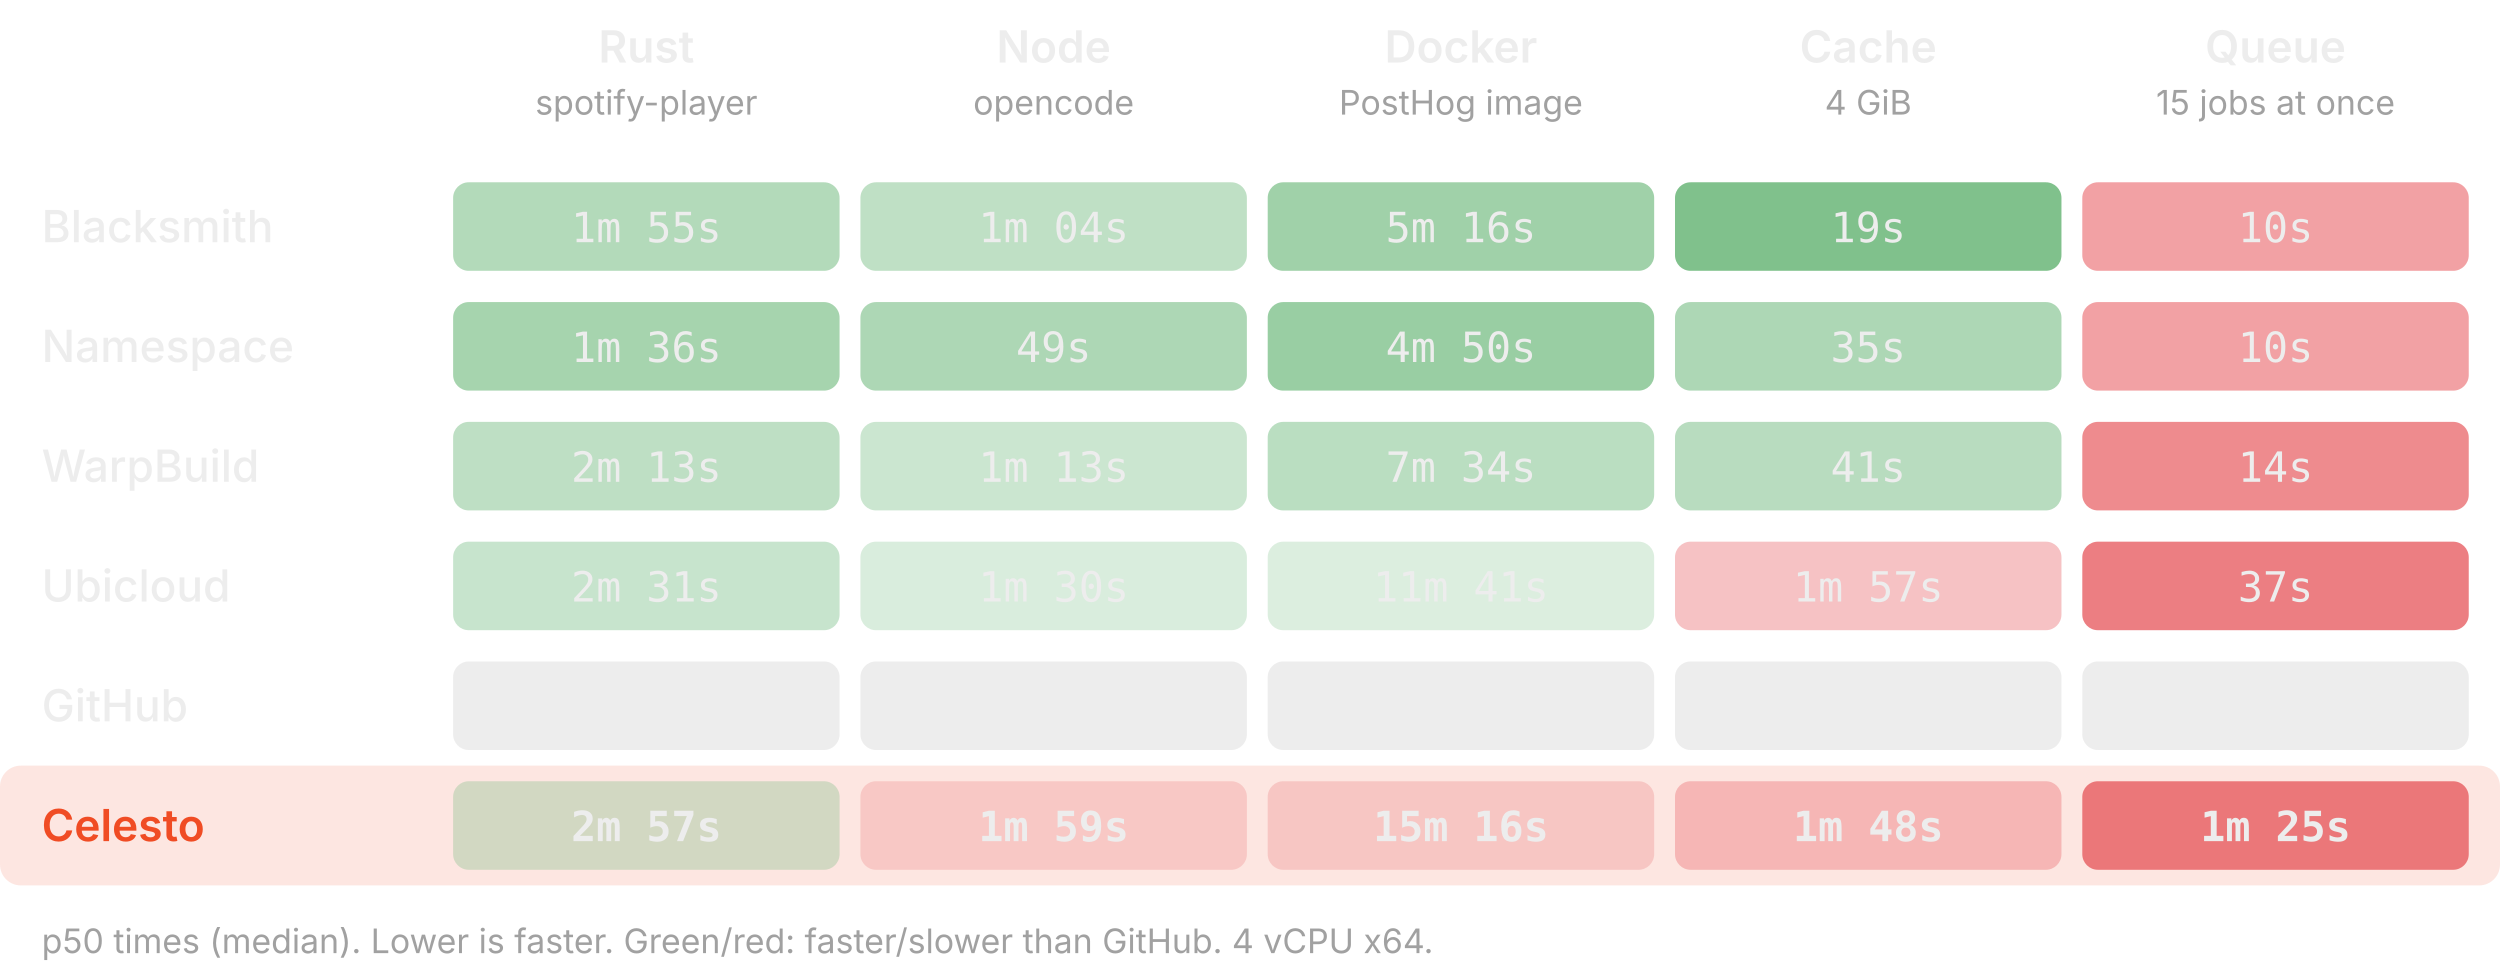
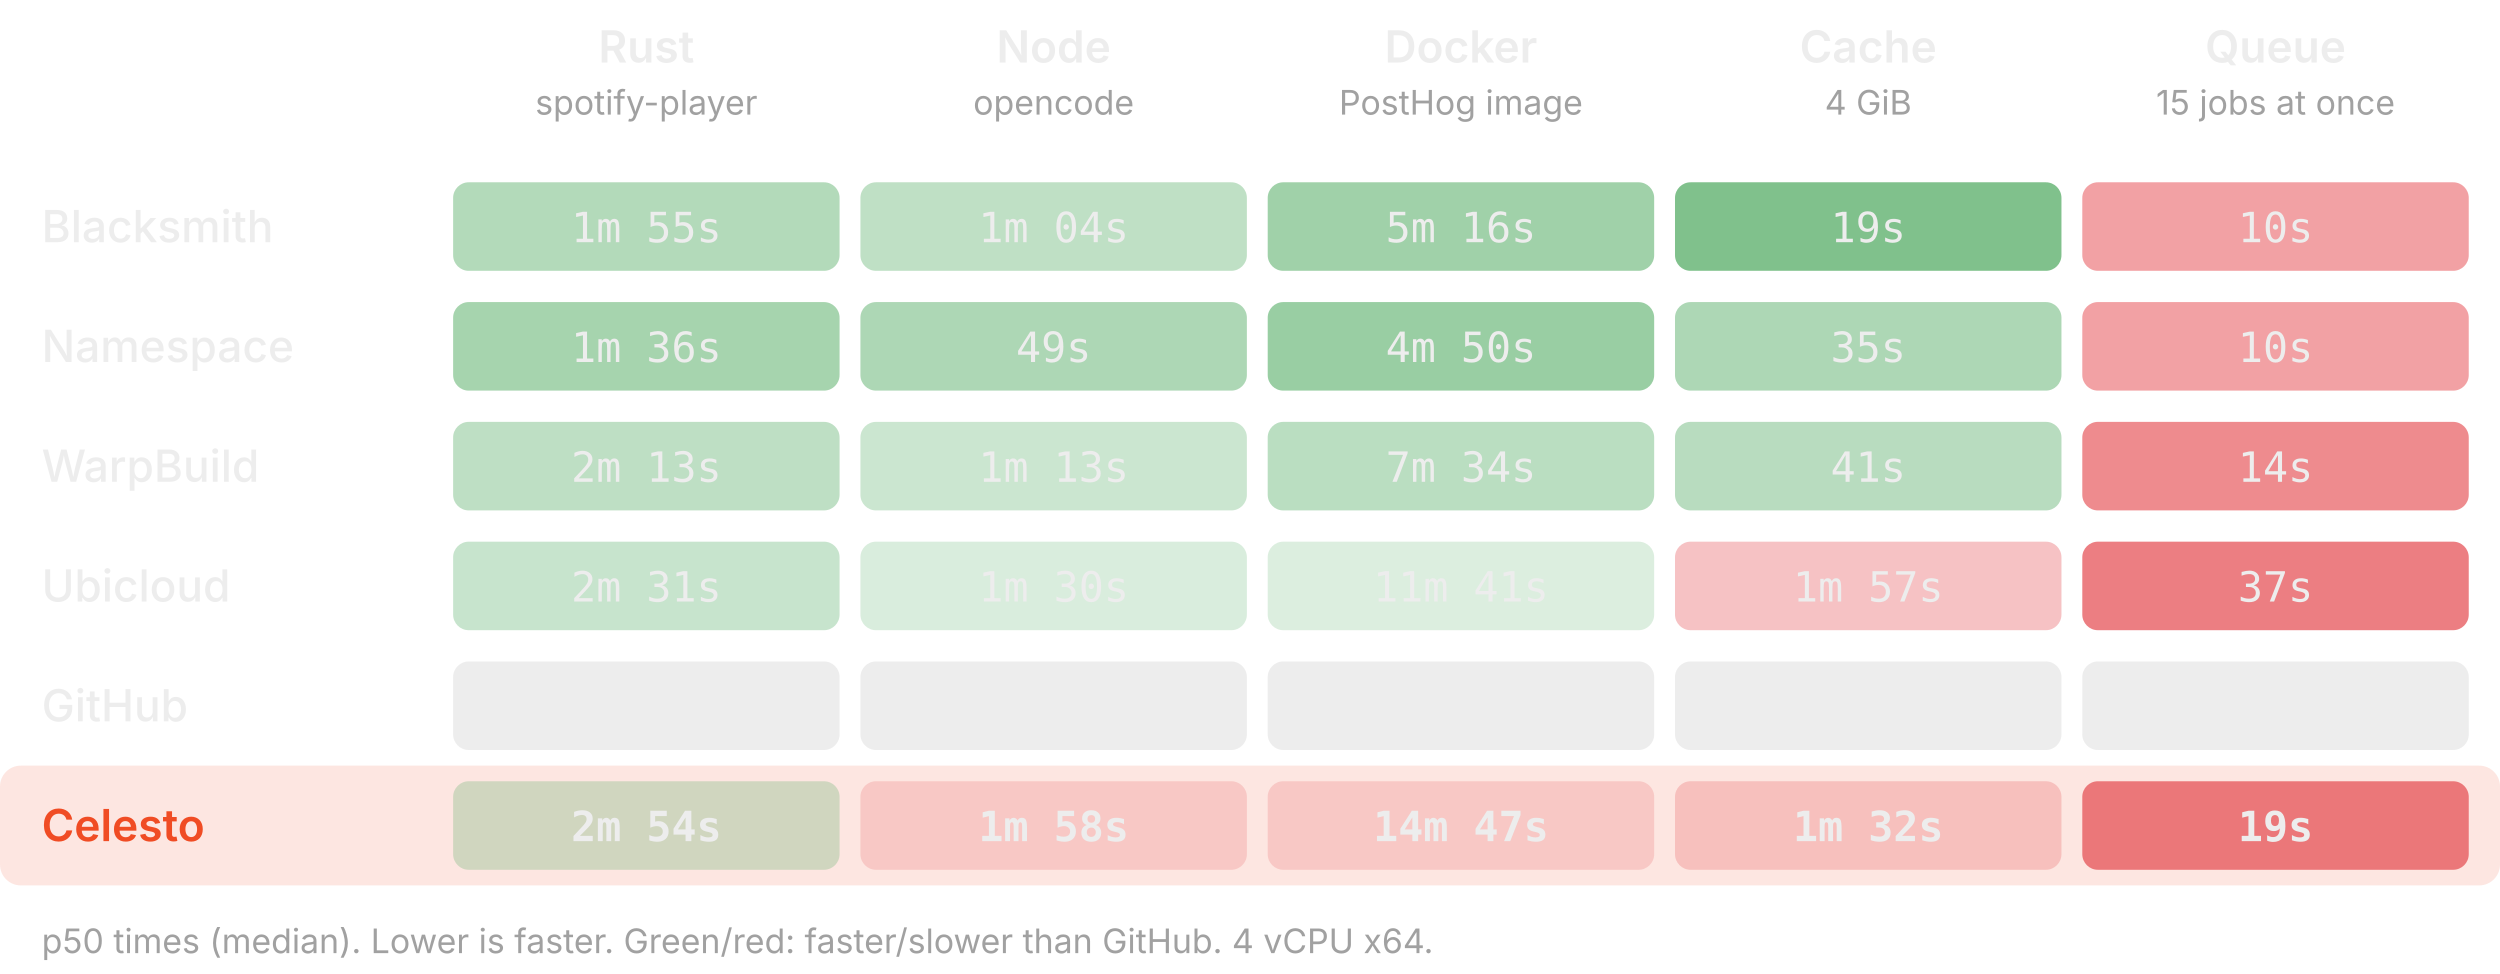
<svg xmlns="http://www.w3.org/2000/svg" viewBox="0 0 960 374" font-family="Geist,Inter,-apple-system,BlinkMacSystemFont,Segoe UI,sans-serif">
  <style>.t{fill:#ededed}.m{fill:#a1a1a1}.hl{fill:#F04C24;fill-opacity:.14}.n{fill:#8f8f8f;fill-opacity:.16}</style>
  <text x="248.2" y="24" text-anchor="middle" font-size="17" font-weight="600" class="t">Rust</text>
  <text x="248.2" y="44" text-anchor="middle" font-size="13" class="m">spotify-player</text>
  <text x="404.6" y="24" text-anchor="middle" font-size="17" font-weight="600" class="t">Node</text>
  <text x="404.6" y="44" text-anchor="middle" font-size="13" class="m">opencode</text>
  <text x="561" y="24" text-anchor="middle" font-size="17" font-weight="600" class="t">Docker</text>
  <text x="561" y="44" text-anchor="middle" font-size="13" class="m">PostHog image</text>
  <text x="717.4" y="24" text-anchor="middle" font-size="17" font-weight="600" class="t">Cache</text>
  <text x="717.4" y="44" text-anchor="middle" font-size="13" class="m">4 GiB</text>
  <text x="873.8" y="24" text-anchor="middle" font-size="17" font-weight="600" class="t">Queue</text>
  <text x="873.8" y="44" text-anchor="middle" font-size="13" class="m">15 jobs at once</text>
  <text x="16" y="93" font-size="17" font-weight="500" class="t">Blacksmith</text>
  <rect x="174" y="70" width="148.4" height="34" rx="6" fill="#45a557" fill-opacity="0.41" />
  <text x="248.2" y="93" text-anchor="middle" font-size="16" font-weight="400" font-family="Geist Mono,SFMono-Regular,Menlo,Consolas,monospace" class="t">1m 55s</text>
  <rect x="330.4" y="70" width="148.4" height="34" rx="6" fill="#45a557" fill-opacity="0.34" />
  <text x="404.6" y="93" text-anchor="middle" font-size="16" font-weight="400" font-family="Geist Mono,SFMono-Regular,Menlo,Consolas,monospace" class="t">1m 04s</text>
  <rect x="486.8" y="70" width="148.4" height="34" rx="6" fill="#45a557" fill-opacity="0.51" />
  <text x="561" y="93" text-anchor="middle" font-size="16" font-weight="400" font-family="Geist Mono,SFMono-Regular,Menlo,Consolas,monospace" class="t">5m 16s</text>
  <rect x="643.2" y="70" width="148.4" height="34" rx="6" fill="#45a557" fill-opacity="0.68" />
  <text x="717.4" y="93" text-anchor="middle" font-size="16" font-weight="400" font-family="Geist Mono,SFMono-Regular,Menlo,Consolas,monospace" class="t">19s</text>
  <rect x="799.6" y="70" width="148.4" height="34" rx="6" fill="#e5484d" fill-opacity="0.51" />
  <text x="873.8" y="93" text-anchor="middle" font-size="16" font-weight="400" font-family="Geist Mono,SFMono-Regular,Menlo,Consolas,monospace" class="t">10s</text>
  <text x="16" y="139" font-size="17" font-weight="500" class="t">Namespace</text>
  <rect x="174" y="116" width="148.4" height="34" rx="6" fill="#45a557" fill-opacity="0.48" />
  <text x="248.2" y="139" text-anchor="middle" font-size="16" font-weight="400" font-family="Geist Mono,SFMono-Regular,Menlo,Consolas,monospace" class="t">1m 36s</text>
  <rect x="330.4" y="116" width="148.4" height="34" rx="6" fill="#45a557" fill-opacity="0.44" />
  <text x="404.6" y="139" text-anchor="middle" font-size="16" font-weight="400" font-family="Geist Mono,SFMono-Regular,Menlo,Consolas,monospace" class="t">49s</text>
  <rect x="486.8" y="116" width="148.4" height="34" rx="6" fill="#45a557" fill-opacity="0.55" />
  <text x="561" y="139" text-anchor="middle" font-size="16" font-weight="400" font-family="Geist Mono,SFMono-Regular,Menlo,Consolas,monospace" class="t">4m 50s</text>
  <rect x="643.2" y="116" width="148.4" height="34" rx="6" fill="#45a557" fill-opacity="0.44" />
  <text x="717.4" y="139" text-anchor="middle" font-size="16" font-weight="400" font-family="Geist Mono,SFMono-Regular,Menlo,Consolas,monospace" class="t">35s</text>
  <rect x="799.6" y="116" width="148.4" height="34" rx="6" fill="#e5484d" fill-opacity="0.51" />
  <text x="873.8" y="139" text-anchor="middle" font-size="16" font-weight="400" font-family="Geist Mono,SFMono-Regular,Menlo,Consolas,monospace" class="t">10s</text>
  <text x="16" y="185" font-size="17" font-weight="500" class="t">WarpBuild</text>
  <rect x="174" y="162" width="148.4" height="34" rx="6" fill="#45a557" fill-opacity="0.35" />
  <text x="248.2" y="185" text-anchor="middle" font-size="16" font-weight="400" font-family="Geist Mono,SFMono-Regular,Menlo,Consolas,monospace" class="t">2m 13s</text>
  <rect x="330.4" y="162" width="148.4" height="34" rx="6" fill="#45a557" fill-opacity="0.28" />
  <text x="404.6" y="185" text-anchor="middle" font-size="16" font-weight="400" font-family="Geist Mono,SFMono-Regular,Menlo,Consolas,monospace" class="t">1m 13s</text>
  <rect x="486.8" y="162" width="148.4" height="34" rx="6" fill="#45a557" fill-opacity="0.37" />
  <text x="561" y="185" text-anchor="middle" font-size="16" font-weight="400" font-family="Geist Mono,SFMono-Regular,Menlo,Consolas,monospace" class="t">7m 34s</text>
  <rect x="643.2" y="162" width="148.4" height="34" rx="6" fill="#45a557" fill-opacity="0.38" />
  <text x="717.4" y="185" text-anchor="middle" font-size="16" font-weight="400" font-family="Geist Mono,SFMono-Regular,Menlo,Consolas,monospace" class="t">41s</text>
  <rect x="799.6" y="162" width="148.4" height="34" rx="6" fill="#e5484d" fill-opacity="0.63" />
  <text x="873.8" y="185" text-anchor="middle" font-size="16" font-weight="400" font-family="Geist Mono,SFMono-Regular,Menlo,Consolas,monospace" class="t">14s</text>
  <text x="16" y="231" font-size="17" font-weight="500" class="t">Ubicloud</text>
  <rect x="174" y="208" width="148.4" height="34" rx="6" fill="#45a557" fill-opacity="0.30" />
  <text x="248.2" y="231" text-anchor="middle" font-size="16" font-weight="400" font-family="Geist Mono,SFMono-Regular,Menlo,Consolas,monospace" class="t">2m 31s</text>
  <rect x="330.4" y="208" width="148.4" height="34" rx="6" fill="#45a557" fill-opacity="0.20" />
  <text x="404.6" y="231" text-anchor="middle" font-size="16" font-weight="400" font-family="Geist Mono,SFMono-Regular,Menlo,Consolas,monospace" class="t">1m 30s</text>
  <rect x="486.8" y="208" width="148.4" height="34" rx="6" fill="#45a557" fill-opacity="0.19" />
  <text x="561" y="231" text-anchor="middle" font-size="16" font-weight="400" font-family="Geist Mono,SFMono-Regular,Menlo,Consolas,monospace" class="t">11m 41s</text>
  <rect x="643.2" y="208" width="148.4" height="34" rx="6" fill="#e5484d" fill-opacity="0.33" />
  <text x="717.4" y="231" text-anchor="middle" font-size="16" font-weight="400" font-family="Geist Mono,SFMono-Regular,Menlo,Consolas,monospace" class="t">1m 57s</text>
  <rect x="799.6" y="208" width="148.4" height="34" rx="6" fill="#e5484d" fill-opacity="0.70" />
  <text x="873.8" y="231" text-anchor="middle" font-size="16" font-weight="400" font-family="Geist Mono,SFMono-Regular,Menlo,Consolas,monospace" class="t">37s</text>
  <text x="16" y="277" font-size="17" font-weight="500" class="t">GitHub</text>
  <rect x="174" y="254" width="148.4" height="34" rx="6" class="n" />
  <text x="248.2" y="277" text-anchor="middle" font-size="16" font-weight="400" font-family="Geist Mono,SFMono-Regular,Menlo,Consolas,monospace" class="t">3m 43s</text>
  <rect x="330.4" y="254" width="148.4" height="34" rx="6" class="n" />
  <text x="404.6" y="277" text-anchor="middle" font-size="16" font-weight="400" font-family="Geist Mono,SFMono-Regular,Menlo,Consolas,monospace" class="t">1m 44s</text>
  <rect x="486.8" y="254" width="148.4" height="34" rx="6" class="n" />
  <text x="561" y="277" text-anchor="middle" font-size="16" font-weight="400" font-family="Geist Mono,SFMono-Regular,Menlo,Consolas,monospace" class="t">13m 13s</text>
  <rect x="643.2" y="254" width="148.4" height="34" rx="6" class="n" />
  <text x="717.4" y="277" text-anchor="middle" font-size="16" font-weight="400" font-family="Geist Mono,SFMono-Regular,Menlo,Consolas,monospace" class="t">1m 13s</text>
  <rect x="799.6" y="254" width="148.4" height="34" rx="6" class="n" />
  <text x="873.8" y="277" text-anchor="middle" font-size="16" font-weight="400" font-family="Geist Mono,SFMono-Regular,Menlo,Consolas,monospace" class="t">4s</text>
  <rect x="0" y="294" width="960" height="46" rx="8" class="hl" />
  <text x="16" y="323" font-size="17" font-weight="600" fill="#F04C24">Celesto</text>
-   <rect x="174" y="300" width="148.4" height="34" rx="6" fill="#45a557" fill-opacity="0.23" />
-   <text x="248.2" y="323" text-anchor="middle" font-size="16" font-weight="600" font-family="Geist Mono,SFMono-Regular,Menlo,Consolas,monospace" class="t">2m 57s</text>
+   <rect x="174" y="300" width="148.4" height="34" rx="6" fill="#45a557" fill-opacity="0.24" />
+   <text x="248.2" y="323" text-anchor="middle" font-size="16" font-weight="600" font-family="Geist Mono,SFMono-Regular,Menlo,Consolas,monospace" class="t">2m 54s</text>
  <rect x="330.4" y="300" width="148.4" height="34" rx="6" fill="#e5484d" fill-opacity="0.19" />
-   <text x="404.6" y="323" text-anchor="middle" font-size="16" font-weight="600" font-family="Geist Mono,SFMono-Regular,Menlo,Consolas,monospace" class="t">1m 59s</text>
-   <rect x="486.8" y="300" width="148.4" height="34" rx="6" fill="#e5484d" fill-opacity="0.20" />
-   <text x="561" y="323" text-anchor="middle" font-size="16" font-weight="600" font-family="Geist Mono,SFMono-Regular,Menlo,Consolas,monospace" class="t">15m 16s</text>
-   <rect x="643.2" y="300" width="148.4" height="34" rx="6" fill="#e5484d" fill-opacity="0.30" />
-   <text x="717.4" y="323" text-anchor="middle" font-size="16" font-weight="600" font-family="Geist Mono,SFMono-Regular,Menlo,Consolas,monospace" class="t">1m 48s</text>
+   <text x="404.6" y="323" text-anchor="middle" font-size="16" font-weight="600" font-family="Geist Mono,SFMono-Regular,Menlo,Consolas,monospace" class="t">1m 58s</text>
+   <rect x="486.8" y="300" width="148.4" height="34" rx="6" fill="#e5484d" fill-opacity="0.19" />
+   <text x="561" y="323" text-anchor="middle" font-size="16" font-weight="600" font-family="Geist Mono,SFMono-Regular,Menlo,Consolas,monospace" class="t">14m 47s</text>
+   <rect x="643.2" y="300" width="148.4" height="34" rx="6" fill="#e5484d" fill-opacity="0.24" />
+   <text x="717.4" y="323" text-anchor="middle" font-size="16" font-weight="600" font-family="Geist Mono,SFMono-Regular,Menlo,Consolas,monospace" class="t">1m 32s</text>
  <rect x="799.6" y="300" width="148.4" height="34" rx="6" fill="#e5484d" fill-opacity="0.70" />
-   <text x="873.8" y="323" text-anchor="middle" font-size="16" font-weight="600" font-family="Geist Mono,SFMono-Regular,Menlo,Consolas,monospace" class="t">1m 25s</text>
+   <text x="873.8" y="323" text-anchor="middle" font-size="16" font-weight="600" font-family="Geist Mono,SFMono-Regular,Menlo,Consolas,monospace" class="t">19s</text>
  <text x="16" y="366" font-size="13" class="m">p50 times (median). Lower is faster. Green/red: faster/slower than GitHub. 4 vCPU x64.</text>
</svg>
